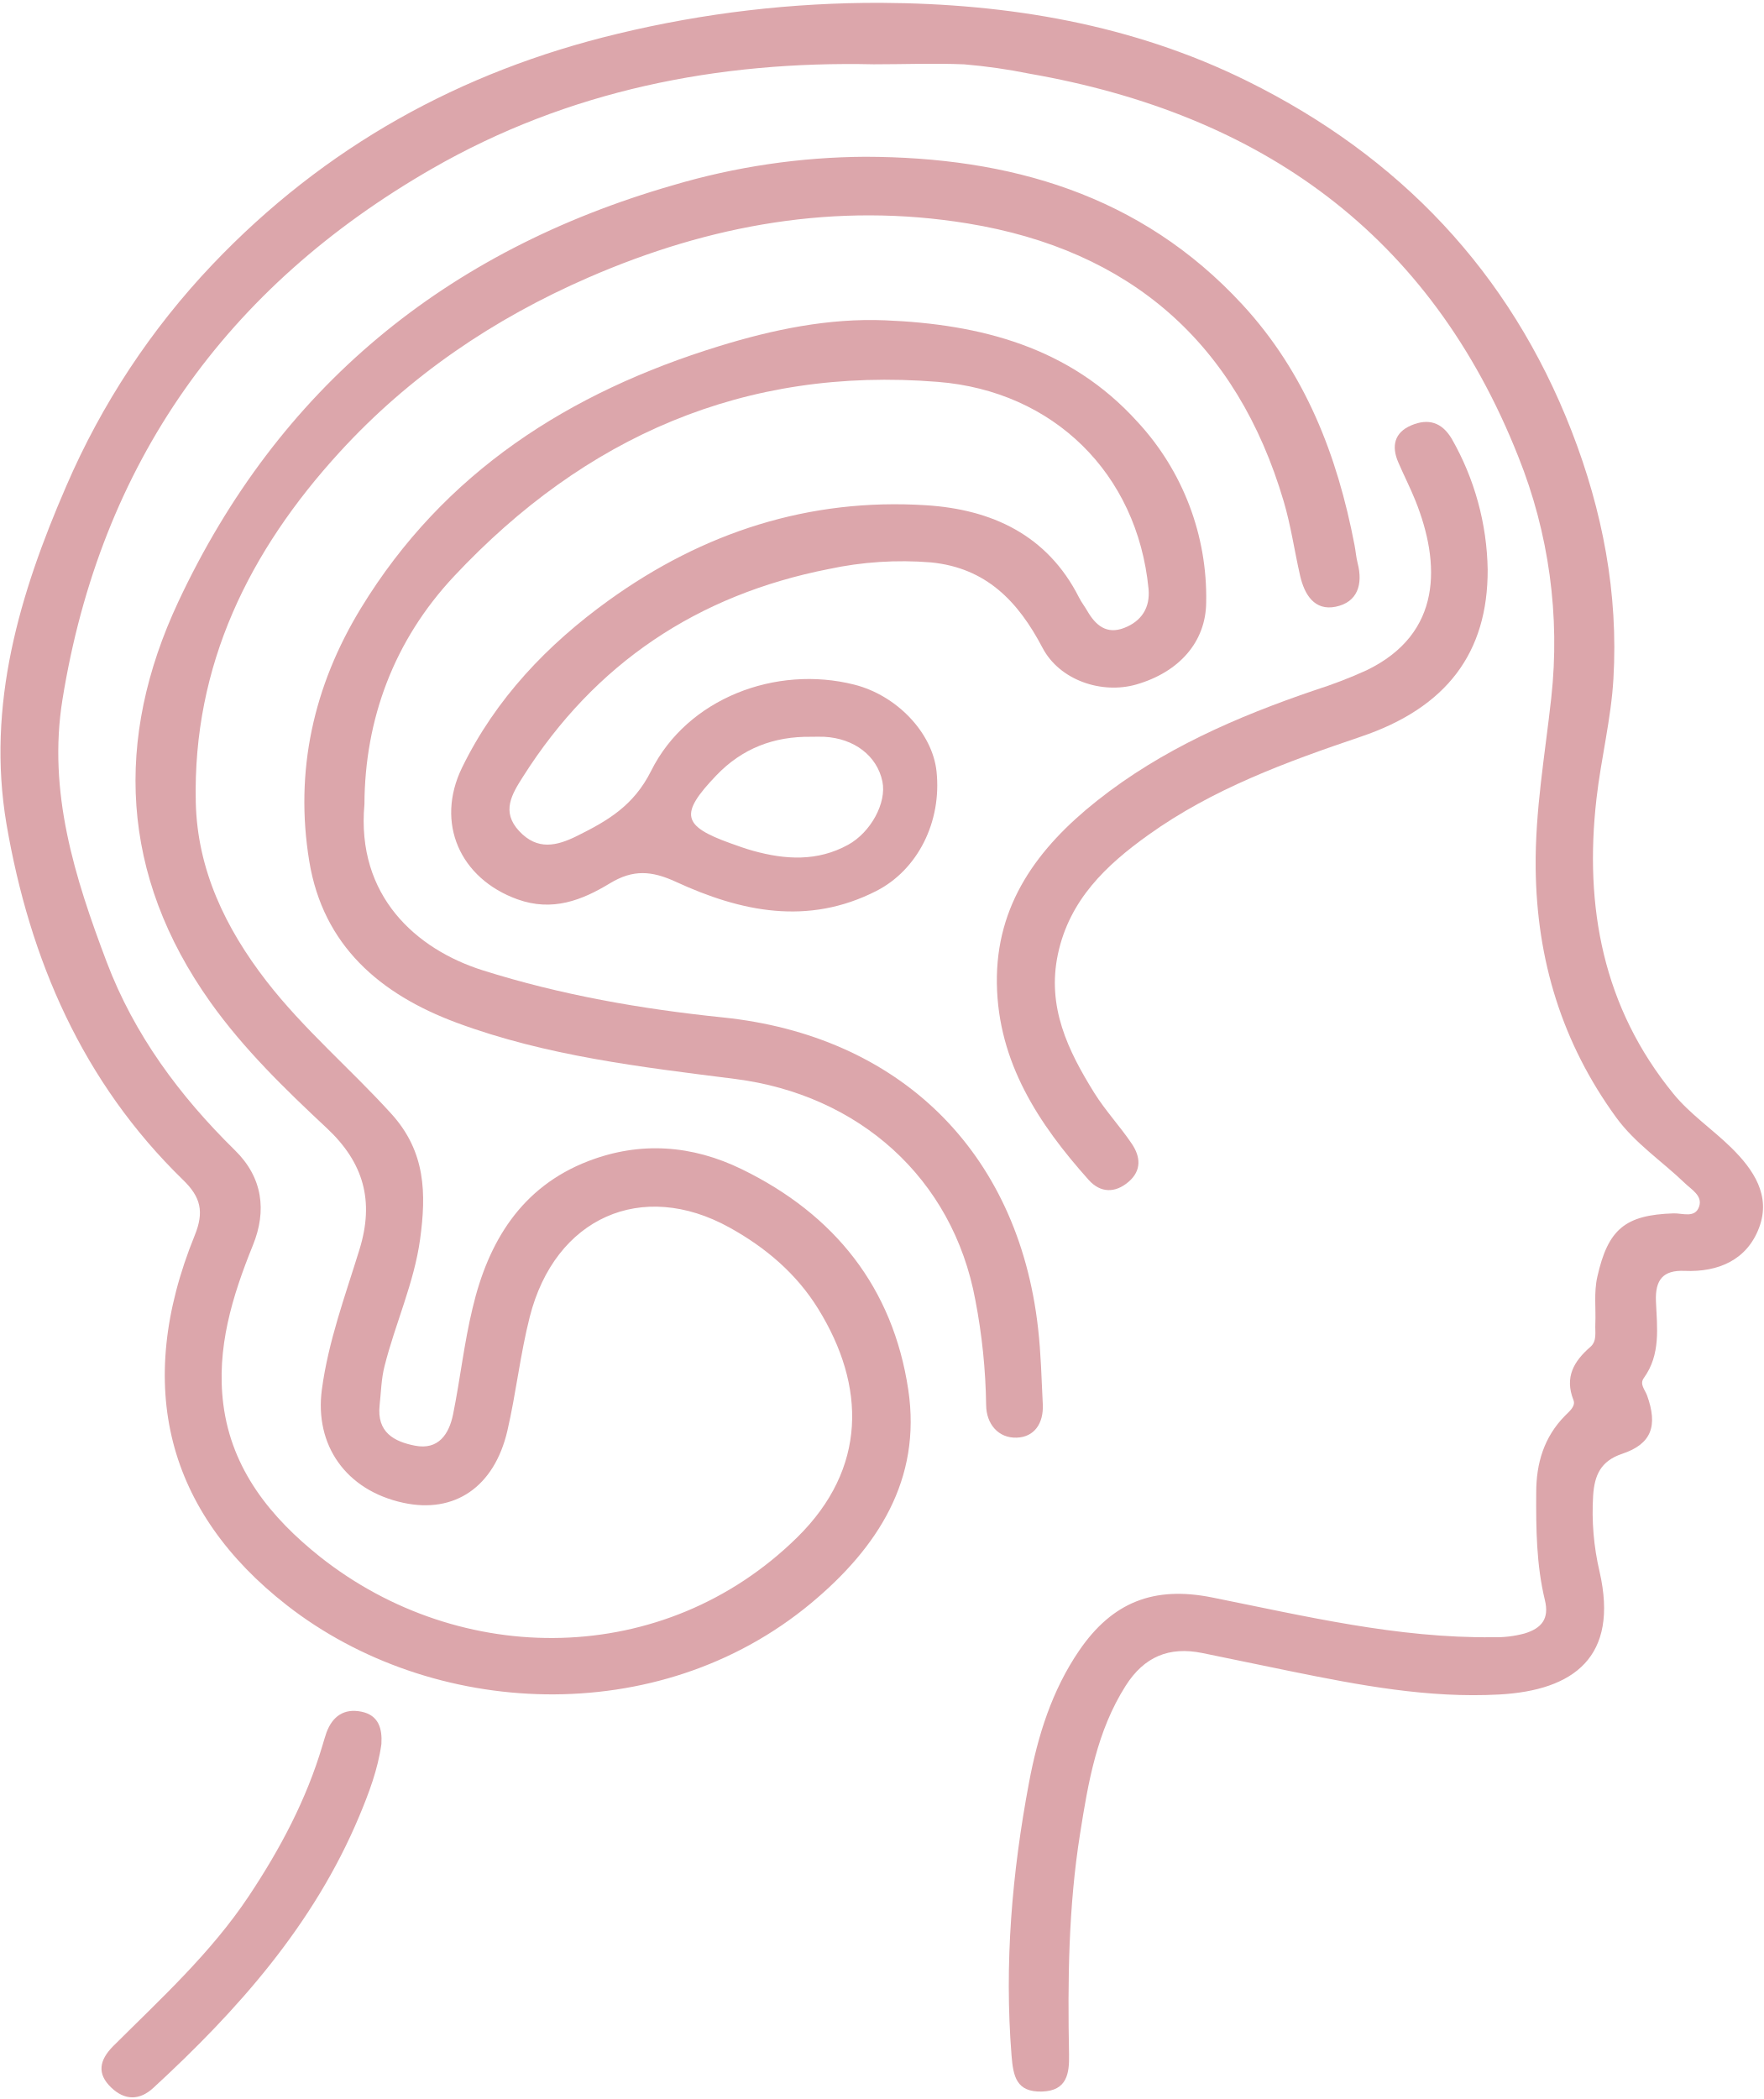
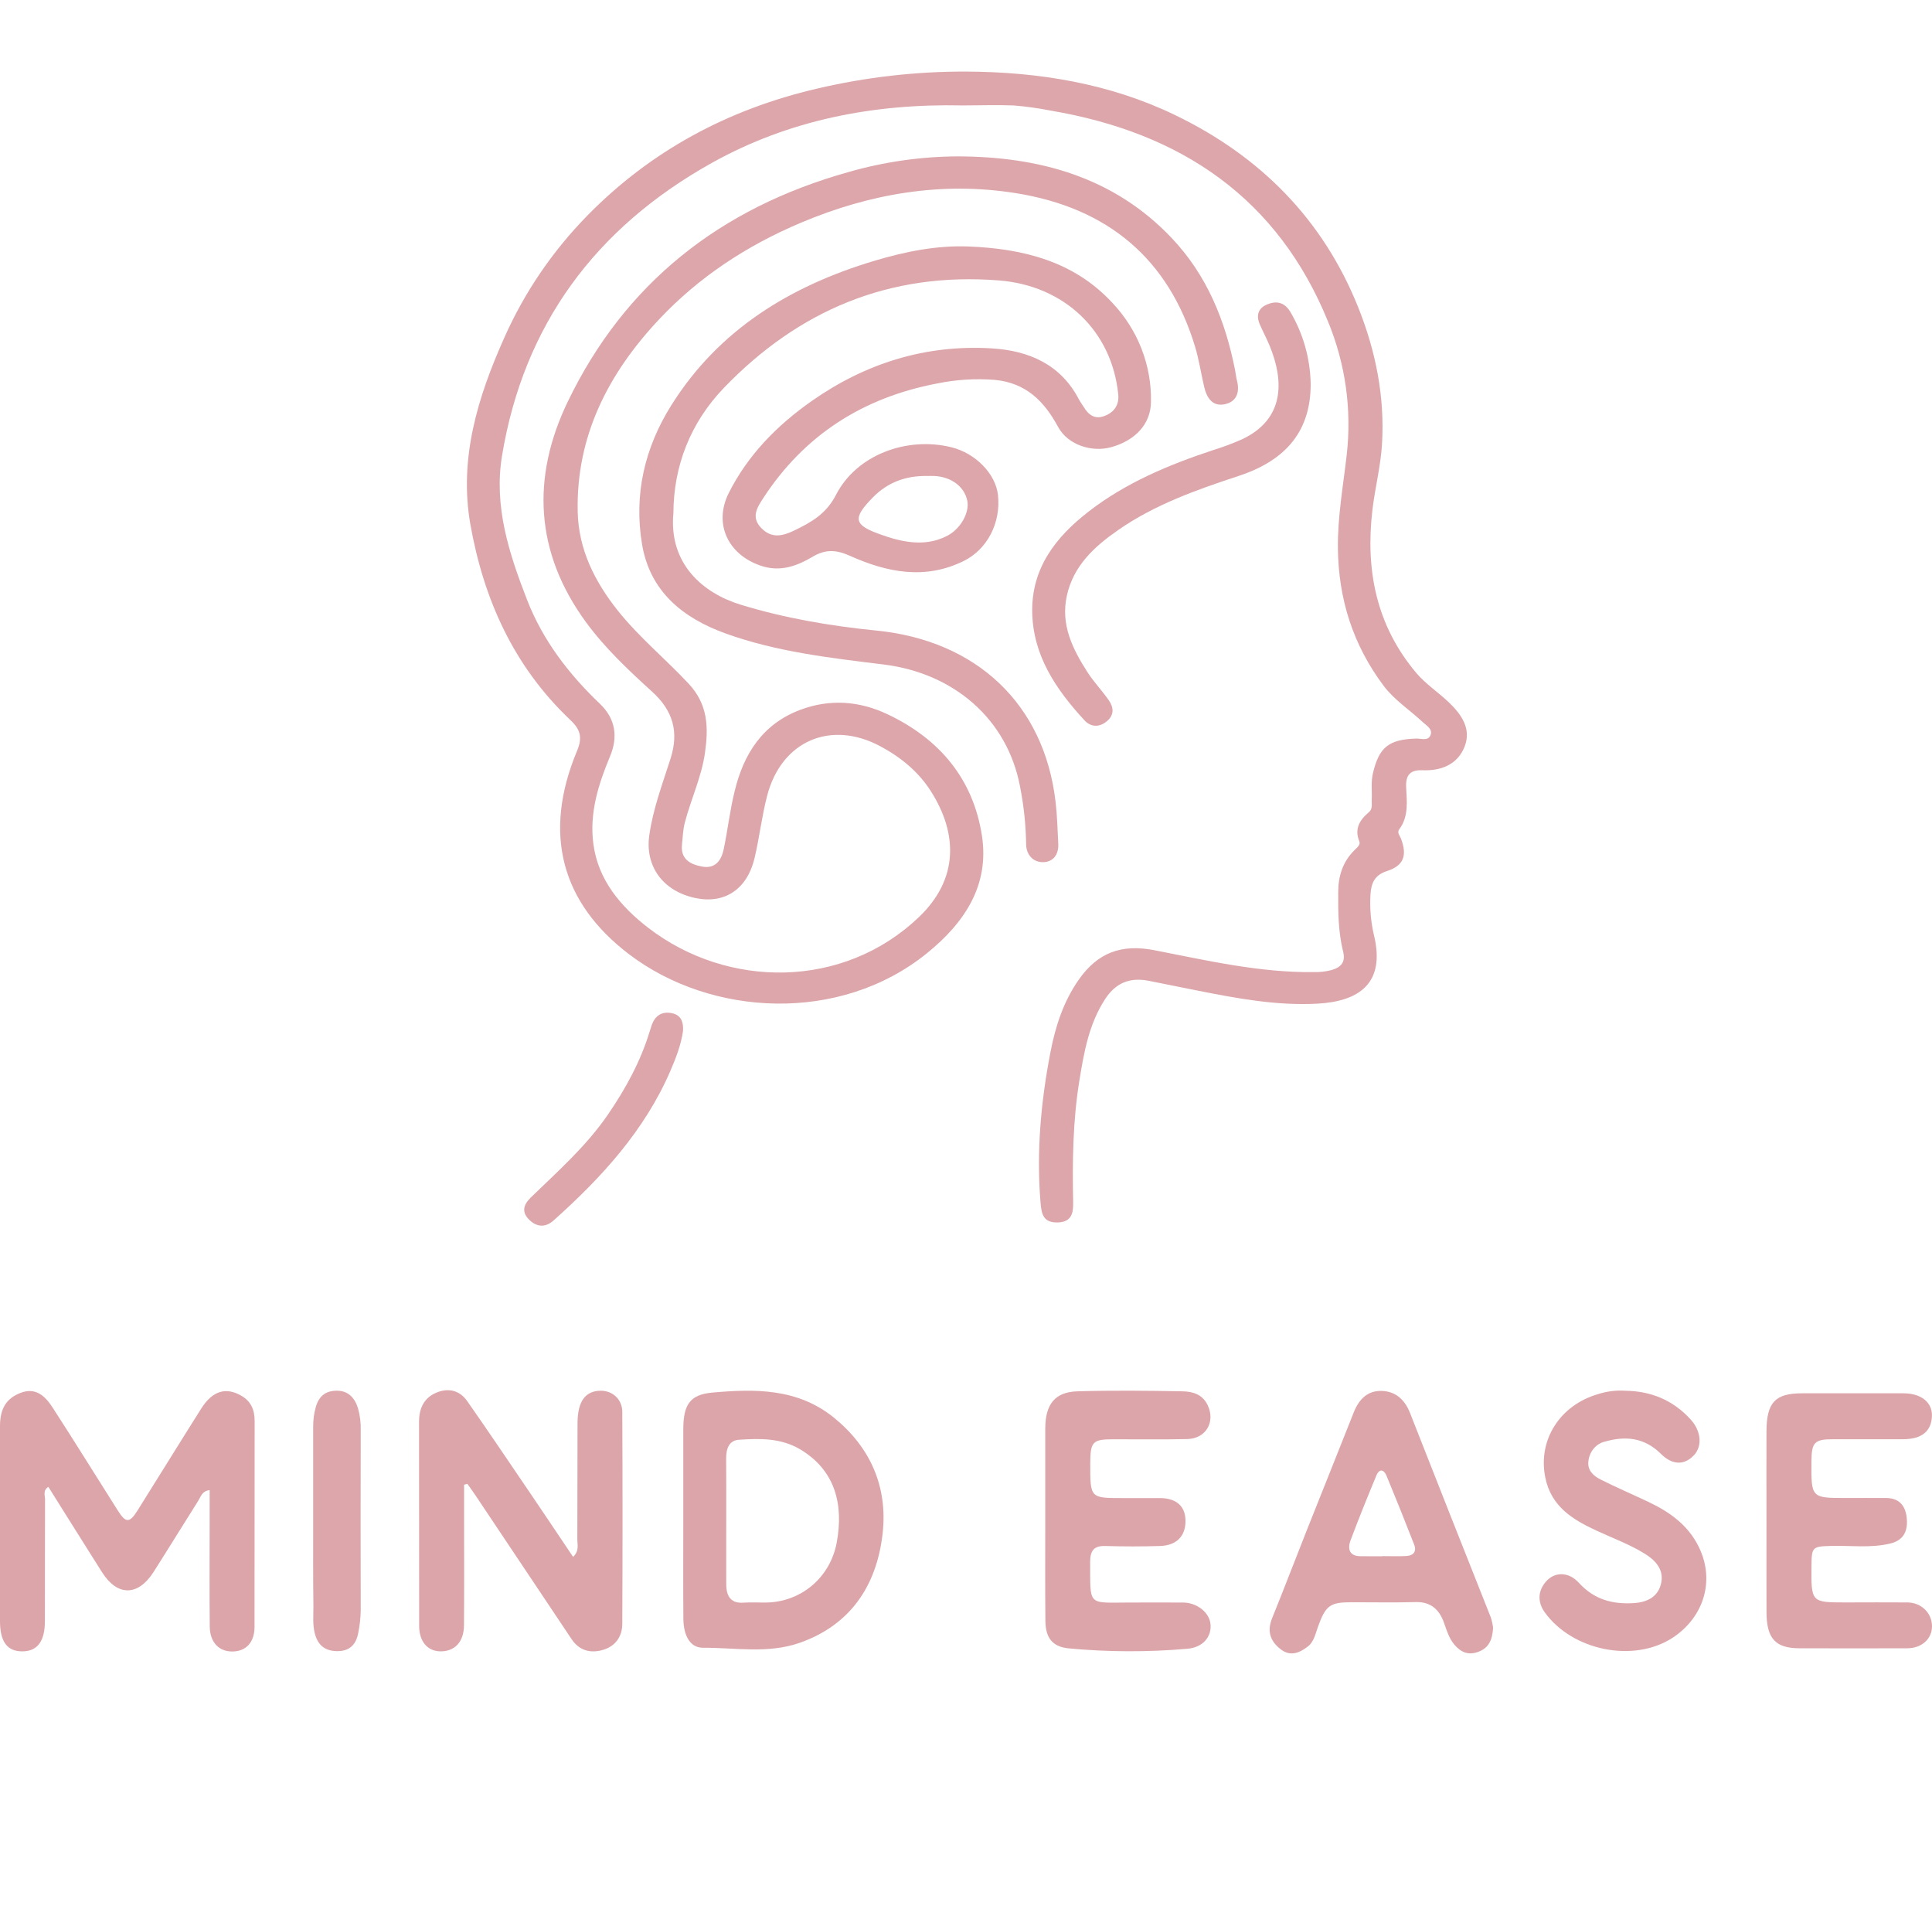
- <svg xmlns="http://www.w3.org/2000/svg" width="452" height="538" viewBox="0 0 452 538" fill="none">
-   <path d="M224 16.48C183.95 15.59 145.66 23.17 110.77 43.22C57.98 73.56 25.77 118.77 16.01 179.31C12.2 202.96 19.15 224.89 27.32 246.51C34.39 265.2 46.03 280.9 60.21 294.82C67.36 301.82 68.4 310.34 64.83 319.15C59.51 332.29 55.42 345.59 57.24 359.93C59.38 376.73 69.46 389 82 399C118 427.54 170.25 427.61 204.38 394C222.26 376.38 221.96 355.25 209.7 335.45C204.14 326.45 196.23 319.74 186.96 314.62C164.54 302.22 142.24 312.04 135.77 337.57C133.34 347.15 132.28 357.07 130.05 366.71C126.69 381.17 116.48 388.03 103.39 385.19C88.59 381.99 80.59 370.33 82.5 356.14C84.17 343.71 88.5 332.07 92.14 320.25C95.98 307.81 93.21 298 83.78 289.17C73.08 279.17 62.5 268.92 53.94 256.89C30.78 224.33 29.23 189.41 45.7 154.25C71.36 99.45 114.23 64.25 172.52 47.47C188.524 42.726 205.118 40.271 221.81 40.18C258.66 40.27 292.29 49.76 318.39 78.01C334.58 95.54 342.77 116.72 347.18 139.7C347.48 141.24 347.59 142.83 347.98 144.35C349.38 149.76 347.98 154.35 342.36 155.51C336.93 156.62 334.36 152.42 333.25 147.62C331.79 141.26 330.88 134.75 329.03 128.51C317.03 87.85 289.64 64.07 248.03 57.27C214.37 51.76 182.03 57.55 150.84 71.12C126.5 81.72 104.93 96.32 87.03 115.91C63.87 141.24 49.39 170.49 50.18 205.63C50.57 222.89 57.77 237.86 68.26 251.43C77.84 263.81 89.8 273.91 100.26 285.43C109.17 295.21 109.26 305.98 107.68 317.62C106.13 328.88 101.31 339.23 98.56 350.17C97.71 353.51 97.67 356.85 97.3 360.17C96.54 367.11 101 369.51 106.39 370.55C112.39 371.71 115.1 367.55 116.12 362.55C117.95 353.55 118.95 344.28 121.12 335.32C125.12 318.32 133.59 304.22 150.81 297.6C164.1 292.49 177.39 293.46 190.18 299.71C213.95 311.3 228.88 330.06 232.8 356.2C236.26 379.26 224.92 396.74 207.91 410.9C168.58 443.63 110.54 440.32 73.57 411.48C42.96 387.61 34.16 355.42 49.9 316.67C52.37 310.6 51.48 306.84 46.9 302.41C21.16 277.35 7.63 246.02 1.66 211.21C-3.5 180.66 5 152.18 17 124.56C26.04 103.564 38.729 84.337 54.48 67.77C83.14 37.66 117.95 18.33 158.29 8.66C180.432 3.302 203.14 0.639 225.92 0.73C258.48 0.91 290.3 6.24 319.71 20.79C358.63 40.04 386.94 69.61 402.82 110.48C410.76 130.93 414.82 152.1 413.54 173.98C412.95 184.27 410.37 194.42 409.2 204.69C406.03 232.41 410.85 258.24 428.93 280.36C433.16 285.55 438.93 289.44 443.76 294.18C449.46 299.79 453.97 306.45 450.88 314.67C447.79 322.89 440.5 326.12 431.77 325.74C426.27 325.51 424.2 328.02 424.44 333.57C424.73 340.25 425.7 347.17 421.32 353.22C420.19 354.78 421.63 356.22 422.15 357.63C424.98 365.47 423.33 370.11 415.78 372.63C410.21 374.49 408.68 378.22 408.34 383.34C407.933 389.886 408.489 396.456 409.99 402.84C414.99 424.7 403.38 433.27 384.29 434.32C366.08 435.32 348.29 431.92 330.62 428.32C323.11 426.81 315.62 425.19 308.11 423.68C299.67 421.99 293.29 424.58 288.51 432.1C281.14 443.72 278.92 456.81 276.85 469.93C273.85 488.7 273.64 507.66 274.01 526.63C274.1 531.4 273.52 535.89 267.1 536.09C260.51 536.29 259.7 532.22 259.27 526.83C257.39 503.29 259.4 480.02 263.74 456.94C265.99 444.94 269.6 433.29 276.64 423.01C285.14 410.61 295.78 406.47 310.64 409.44C334.47 414.22 358.18 419.93 382.73 419.64C385.429 419.709 388.123 419.389 390.73 418.69C395.17 417.35 397.13 414.89 395.98 410.15C393.79 401.09 393.69 391.85 393.75 382.58C393.75 375.04 395.75 368.33 401.14 362.86C402.26 361.73 403.91 360.43 403.3 358.86C400.98 352.99 403.38 348.92 407.65 345.21C409.36 343.73 408.81 341.44 408.9 339.43C409.08 335.38 408.5 331.33 409.41 327.28C412.15 315.05 416.54 311.4 428.96 311C431.24 310.93 434.51 312.33 435.52 309.21C436.42 306.44 433.52 304.9 431.8 303.21C425.96 297.6 419.11 293.08 414.25 286.42C400.38 267.36 393.87 246.06 393.61 222.52C393.45 207.76 396.01 193.4 397.61 178.86C399.917 157.883 397.018 136.66 389.17 117.07C366.56 59.91 323.17 29.23 263.83 18.88C258.308 17.757 252.725 16.959 247.11 16.49C239.4 16.17 231.69 16.48 224 16.48Z" fill="#DCA6AB" />
-   <path d="M93.41 206.14C91.27 229.71 106.75 243.32 123.66 248.68C143.72 255.03 164.43 258.63 185.19 260.77C230.39 265.42 260.91 294.96 266.06 340.37C266.81 346.91 266.95 353.37 267.28 359.92C267.52 364.92 265.04 368.34 260.61 368.49C255.89 368.66 252.79 364.98 252.76 360.12C252.632 351.103 251.709 342.115 250 333.26C244.22 301.9 220.06 280.56 188.36 276.54C164.31 273.49 140.02 270.67 117.03 262.13C97.41 254.84 82.82 242.37 79.27 220.75C75.47 197.64 80.36 175.8 92.5 155.9C113.8 120.96 145.99 100.52 184.3 88.73C198.12 84.47 212.38 81.5 226.86 82.1C251.34 83.1 274.19 88.93 291.53 108.1C303.173 120.657 309.492 137.239 309.16 154.36C309.09 164.59 302.16 172.31 291.22 175.45C282.48 177.95 271.64 174.45 267.22 166.06C260.93 154.06 252.72 145.55 238.63 144.15C229.84 143.434 220.993 144.01 212.37 145.86C178.82 152.47 152.49 169.99 134.08 199.03C131.2 203.56 128.41 208.03 133.08 213.03C137.75 218.03 142.7 216.84 147.89 214.27C155.68 210.4 162.4 206.57 166.89 197.59C176.16 178.98 198.89 170.4 218.96 175.48C229.89 178.24 238.96 187.81 240.04 197.67C241.43 210.67 235.2 222.93 224.67 228.34C207.07 237.34 189.86 233.68 173.24 226.02C166.99 223.14 162.24 222.84 156.39 226.37C149.17 230.76 141.6 233.73 132.64 230.51C117.91 225.21 111.51 210.93 118.44 196.73C127.06 179.08 140.29 165.22 156.04 153.87C180.26 136.43 207.4 127.6 237.35 129.5C254.14 130.56 268.44 137.07 276.57 153.15C277.18 154.36 278.02 155.44 278.7 156.61C280.82 160.28 283.64 162.67 288.1 160.96C292.56 159.25 294.86 155.78 294.38 150.88C291.49 121.38 270.08 100.25 240.38 97.88C190.79 93.88 149.88 111.96 116.38 147.7C100.93 164.18 93.5 184.42 93.41 206.14ZM207.86 188.85C198.35 188.71 190.17 191.85 183.57 198.78C174.14 208.65 174.8 211.69 187.28 216.16C189.19 216.85 191.11 217.54 193.06 218.08C201.33 220.37 209.5 220.85 217.36 216.54C223.19 213.34 227.3 205.79 226.17 200.3C224.81 193.75 218.97 189.25 211.25 188.85C210.12 188.8 209 188.85 207.86 188.85Z" fill="#DCA6AB" />
-   <path d="M381.31 146C381.38 167.31 370.78 181.39 348.8 188.82C329.72 195.28 310.8 202.2 294.3 214.03C283.5 221.75 274.12 230.65 271.16 244.54C268.28 258.07 273.73 269.27 280.47 280.11C283.32 284.68 287.08 288.69 290.1 293.17C292.29 296.43 292.7 299.96 289.27 302.91C285.84 305.86 282.06 305.79 279.06 302.45C266.18 288.05 255.83 272.29 255.51 252.12C255.2 231.79 266.04 217.26 281.16 205.26C297.85 192 317.06 183.7 337 176.9C341.514 175.47 345.939 173.77 350.25 171.81C369.84 162.36 369.18 144.32 362.82 128.39C361.48 125.04 359.82 121.82 358.4 118.51C356.59 114.34 357.4 110.85 361.73 109.02C366.06 107.19 369.54 108.18 372.09 112.45C377.944 122.677 381.116 134.218 381.31 146Z" fill="#DCA6AB" />
-   <path d="M97.76 447C96.86 453.52 94.54 459.64 92.02 465.65C80.4 493.32 61.02 515.16 39.3 535.15C35.75 538.42 31.96 538.39 28.49 535.05C24.78 531.5 25.49 528.05 28.92 524.54C41.18 512.32 54 500.66 63.77 486C71.83 473.88 78.55 461.25 82.68 447.29C83 446.21 83.32 445.12 83.68 444.07C85.22 439.91 88.17 437.83 92.61 438.72C97.05 439.61 98 443.05 97.76 447Z" fill="#DCA6AB" />
+ <svg xmlns="http://www.w3.org/2000/svg" width="1080" height="1069" viewBox="0 0 1080 1069" fill="none">
+   <path d="M117.202 832.836C112.883 833.355 112.255 836.558 110.847 838.761C102.469 852.004 94.28 865.348 85.842 878.604C77.097 892.277 65.571 892.265 56.992 878.68C46.98 862.854 37.052 847.029 27.028 831.026C23.845 833.026 25.194 835.9 25.182 838.141C25.064 860.753 25.182 883.352 25.099 905.964C25.099 917.358 20.934 922.916 12.508 922.967C4.083 923.017 0.012 917.649 0 906.052C0 869.716 0 833.376 0 797.032C0 787.106 3.704 781.548 11.325 778.56C19.987 775.155 25.265 780.269 29.525 786.866C41.821 805.856 53.761 825.189 65.914 844.332C70.328 851.308 72.411 851.333 76.849 844.269C88.777 825.278 100.516 806.211 112.468 787.296C118.811 777.244 126.361 775.091 135.035 780.168C140.325 783.27 142.361 787.967 142.349 794.272C142.278 832.621 142.349 870.97 142.278 909.306C142.278 917.839 137.627 922.878 130.148 923.043C122.456 923.207 117.344 917.978 117.249 909.053C117.06 890.176 117.19 871.286 117.19 852.397L117.202 832.836Z" fill="#DCA5AA" />
+   <path d="M259.433 829.823V850.979C259.433 870.134 259.527 889.302 259.373 908.47C259.302 917.738 254.095 923.144 245.989 922.954C238.889 922.777 234.321 917.371 234.309 908.736C234.309 870.754 234.309 832.646 234.25 794.601C234.25 786.828 237.244 781.194 243.859 778.396C250.474 775.598 256.876 776.927 261.184 783.105C273.503 800.678 285.491 818.555 297.561 836.28C305.158 847.472 312.673 858.727 320.365 870.159C323.915 866.754 322.732 863.411 322.732 860.487C322.838 838.749 322.732 817.01 322.838 795.272C322.921 783.181 327.205 777.433 335.642 777.294C342.281 777.18 347.831 781.991 347.866 789.081C348.048 828.548 348.048 868.02 347.866 907.495C347.866 914.915 343.807 920.067 337.358 922.055C330.518 924.169 324.021 922.853 319.525 916.143C301.656 889.479 283.814 862.795 266 836.09C264.474 833.824 262.876 831.595 261.267 829.354L259.433 829.823Z" fill="#DCA5AA" />
+   <path d="M381.959 850.549C381.959 833.381 381.959 816.213 381.959 799.046C381.959 785.283 385.51 779.485 398.065 778.346C421.875 776.206 445.862 775.813 466.287 792.437C486.263 808.693 496.451 830.786 493.363 857.398C489.896 887.163 474.654 908.483 447.093 918.169C429.342 924.423 411.011 920.853 392.953 920.954C385.853 920.954 382.09 914.358 382.007 904.647C381.853 886.606 381.959 868.577 381.959 850.549ZM405.982 849.435C405.982 861.437 405.923 873.49 405.982 885.416C405.982 892.139 408.55 896.279 415.65 895.747C419.91 895.443 424.194 895.747 428.466 895.671C447.519 895.354 464.051 882.035 467.754 862.044C471.695 840.686 466.76 821.708 447.424 810.136C436.549 803.641 424.857 803.933 413.106 804.692C407.544 805.047 405.899 809.693 405.923 815.15C406.018 826.595 405.982 838.015 405.982 849.435Z" fill="#DCA5AA" />
+   <path d="M584.306 850.105C584.306 832.925 584.306 815.757 584.306 798.577C584.306 784.853 589.69 777.991 602.328 777.624C621.854 777.054 641.38 777.269 660.929 777.624C666.503 777.725 672.183 779.156 675.13 785.435C679.532 794.728 674.112 804.072 663.71 804.312C649.806 804.641 635.877 804.388 621.961 804.439C610.801 804.439 609.512 805.907 609.464 817.745C609.405 837.293 609.405 837.293 627.416 837.293C634.374 837.293 641.333 837.293 648.291 837.293C657.367 837.293 662.42 841.623 662.693 849.409C663 858.272 657.959 863.791 648.433 864.083C638.272 864.387 628.102 864.387 617.925 864.083C611.689 863.88 609.346 866.514 609.393 873.16C609.559 897.405 607.725 895.81 629.972 895.683C640.41 895.633 650.847 895.633 661.284 895.683C669.047 895.683 675.97 901.14 676.668 907.597C677.449 914.725 672.503 920.815 663.651 921.524C641.54 923.45 619.315 923.37 597.216 921.283C588.294 920.346 584.471 915.434 584.377 905.901C584.199 887.327 584.317 868.716 584.306 850.105Z" fill="#DCA5AA" />
+   <path d="M834.649 909.85C834.247 916.523 832.283 920.954 826.614 923.144C820.946 925.334 816.686 923.587 812.97 919.169C810.047 915.712 808.722 911.332 807.219 907.04C804.497 899.266 799.515 895.215 791.361 895.43C779.35 895.759 767.315 895.506 755.292 895.519C743.588 895.519 741.091 897.304 736.843 908.977C735.388 912.965 734.536 917.548 731.246 920.131C726.607 923.79 721.329 926.081 715.791 921.713C710.253 917.345 708.134 911.939 711.057 904.596C717.732 888.138 724.074 871.464 730.642 854.929C739.293 833.127 748.073 811.402 756.677 789.575C759.67 781.979 764.487 777.18 772.368 777.408C780.025 777.624 785.184 782.08 788.19 789.676C803.179 827.802 818.24 865.901 833.371 903.976C833.98 905.883 834.408 907.852 834.649 909.85ZM772.759 869.805V869.729C777.291 869.729 781.835 869.944 786.368 869.653C789.918 869.438 792.071 867.286 790.533 863.323C785.515 850.434 780.364 837.601 775.078 824.822C773.623 821.303 771.078 820.669 769.41 824.67C764.44 836.647 759.54 848.725 754.996 860.854C753.02 866.159 754.665 869.856 760.747 869.792C764.688 869.792 768.688 869.83 772.7 869.83L772.759 869.805Z" fill="#DCA5AA" />
+   <path d="M987.471 850.472C987.471 833.596 987.4 816.719 987.471 799.83C987.566 783.878 992.382 778.763 1007.16 778.738C1026.16 778.738 1045.15 778.738 1064.13 778.738C1073.89 778.738 1080.18 783.802 1079.96 791.297C1079.72 799.957 1074.3 804.388 1063.75 804.413C1050.65 804.413 1037.54 804.413 1024.44 804.413C1014.3 804.413 1012.68 806.236 1012.61 816.719C1012.46 837.255 1012.46 837.255 1032.03 837.255C1039.5 837.255 1046.99 837.191 1054.51 837.255C1061.07 837.356 1064.99 840.888 1065.83 847.978C1066.73 855.575 1064.22 860.829 1056.84 862.652C1045.74 865.386 1034.46 863.715 1023.28 864.045C1013.21 864.348 1012.71 864.665 1012.63 875.097C1012.45 895.607 1012.45 895.607 1031.75 895.62C1043.26 895.62 1054.76 895.506 1066.26 895.62C1074.2 895.734 1080.07 901.672 1080 909.103C1079.93 916.054 1074.2 921.207 1066.22 921.245C1046.16 921.304 1026.1 921.304 1006.05 921.245C992.465 921.245 987.53 915.877 987.483 900.988C987.435 884.225 987.471 867.349 987.471 850.472Z" fill="#DCA5AA" />
+   <path d="M908.481 777.307C922.681 777.472 935.13 782.371 945.165 793.449C950.988 799.906 951.686 808.262 946.94 813.314C941.615 818.998 934.929 819.011 928.468 812.592C919.226 803.4 908.634 802.463 897.156 805.73C894.773 806.288 892.609 807.62 890.961 809.544C889.313 811.468 888.261 813.89 887.949 816.479C887.168 821.859 890.884 824.987 894.813 826.949C903.499 831.317 912.409 835.153 921.19 839.293C932.894 844.813 943.497 852.08 949.591 864.5C958.833 883.162 952.585 903.925 934.87 915.446C913.226 929.499 879.003 922.637 863.524 901.153C859.24 895.215 859.678 888.682 864.707 883.428C869.441 878.452 876.979 878.452 882.636 884.694C891.251 894.126 901.57 896.734 913.321 896C920.764 895.531 926.965 892.531 928.61 884.744C930.196 877.249 925.415 872.084 919.45 868.4C910.859 863.082 901.487 859.702 892.446 855.486C879.429 849.434 867.121 842.243 863.808 825.721C859.583 804.73 872.092 785.296 893.392 779.168C898.279 777.598 903.388 776.967 908.481 777.307Z" fill="#DCA5AA" />
+   <path d="M175.069 850.599C175.069 832.875 175.069 815.15 175.069 797.425C175.033 793.714 175.52 790.017 176.513 786.461C178.311 780.055 182.252 777.257 188.406 777.282C194.559 777.307 198.263 781.169 200.086 786.967C201.253 791.067 201.781 795.345 201.648 799.628C201.553 833.102 201.553 866.577 201.648 900.052C201.573 904.311 201.105 908.551 200.251 912.712C198.961 919.777 194.796 922.929 188.418 922.841C182.039 922.752 177.838 919.954 176.004 913.067C174.655 907.939 175.247 902.837 175.199 897.722C174.986 882.073 175.057 866.336 175.069 850.599Z" fill="#DCA6AB" />
+   <path d="M538.022 58.926C488.465 57.857 441.086 66.965 397.914 91.055C332.593 127.509 292.737 181.829 280.66 254.568C275.946 282.984 284.546 309.333 294.655 335.309C303.403 357.765 317.806 376.629 335.352 393.354C344.199 401.765 345.486 412.001 341.069 422.587C334.486 438.375 329.425 454.355 331.677 471.584C334.325 491.77 346.798 506.512 362.315 518.527C406.86 552.818 471.513 552.902 513.744 512.52C535.869 491.349 535.497 465.961 520.327 442.171C513.447 431.358 503.66 423.296 492.189 417.144C464.447 402.245 436.854 414.044 428.848 444.719C425.841 456.229 424.53 468.148 421.77 479.73C417.613 497.104 404.979 505.347 388.782 501.934C370.469 498.09 360.57 484.08 362.933 467.031C365 452.096 370.358 438.11 374.862 423.908C379.613 408.962 376.186 397.175 364.517 386.566C351.277 374.551 338.186 362.235 327.594 347.781C298.936 308.66 297.018 266.703 317.398 224.458C349.149 158.616 402.195 116.322 474.322 96.161C494.124 90.461 514.658 87.512 535.312 87.402C580.909 87.51 622.522 98.913 654.817 132.855C674.85 153.918 684.985 179.366 690.441 206.976C690.813 208.827 690.949 210.737 691.431 212.563C693.164 219.063 691.431 224.578 684.477 225.972C677.758 227.306 674.578 222.259 673.205 216.492C671.398 208.851 670.272 201.029 667.983 193.531C653.135 144.678 619.243 116.106 567.756 107.936C526.106 101.316 486.089 108.272 447.495 124.577C417.378 137.313 390.688 154.855 368.539 178.392C339.881 208.827 321.964 243.971 322.941 286.192C323.424 306.93 332.333 324.916 345.313 341.221C357.167 356.095 371.966 368.231 384.909 382.072C395.934 393.823 396.045 406.763 394.09 420.748C392.172 434.277 386.208 446.713 382.806 459.858C381.754 463.871 381.704 467.884 381.246 471.873C380.306 480.211 385.825 483.095 392.494 484.344C399.918 485.738 403.272 480.74 404.534 474.732C406.798 463.919 408.036 452.781 410.721 442.015C415.67 421.59 426.151 404.648 447.458 396.694C463.903 390.555 480.348 391.72 496.174 399.229C525.586 413.155 544.06 435.695 548.911 467.103C553.192 494.809 539.16 515.812 518.112 532.825C469.446 572.15 397.629 568.173 351.884 533.522C314.008 504.842 303.119 466.165 322.595 419.607C325.651 412.314 324.55 407.796 318.883 402.474C287.033 372.364 270.291 334.72 262.904 292.896C256.519 256.19 267.037 221.971 281.885 188.785C293.071 163.559 308.773 140.457 328.262 120.552C363.725 84.374 406.798 61.149 456.714 49.531C484.111 43.092 512.209 39.893 540.397 40.003C580.686 40.219 620.06 46.623 656.451 64.105C704.609 87.234 739.639 122.763 759.289 171.868C769.114 196.439 774.137 221.875 772.553 248.164C771.823 260.527 768.631 272.723 767.183 285.062C763.261 318.368 769.225 349.403 791.597 375.98C796.831 382.216 803.97 386.89 809.947 392.585C817 399.326 822.581 407.328 818.757 417.204C814.934 427.08 805.913 430.961 795.111 430.505C788.305 430.228 785.744 433.244 786.041 439.913C786.4 447.939 787.6 456.253 782.18 463.522C780.782 465.396 782.564 467.127 783.207 468.821C786.709 478.241 784.667 483.816 775.325 486.843C768.433 489.078 766.54 493.56 766.119 499.712C765.615 507.576 766.303 515.47 768.161 523.141C774.348 549.406 759.982 559.703 736.36 560.964C713.828 562.166 691.815 558.081 669.95 553.755C660.658 551.941 651.39 549.995 642.097 548.18C631.654 546.15 623.759 549.262 617.845 558.297C608.725 572.259 605.978 587.986 603.417 603.75C599.705 626.302 599.445 649.083 599.903 671.876C600.014 677.607 599.296 683.002 591.352 683.242C583.198 683.482 582.196 678.592 581.664 672.116C579.338 643.832 581.825 615.873 587.195 588.143C589.979 573.724 594.446 559.727 603.157 547.375C613.675 532.477 626.84 527.502 645.228 531.071C674.714 536.814 704.052 543.675 734.43 543.326C737.769 543.409 741.103 543.025 744.329 542.185C749.823 540.575 752.248 537.619 750.825 531.924C748.115 521.038 747.992 509.936 748.066 498.798C748.066 489.739 750.541 481.677 757.21 475.105C758.596 473.747 760.638 472.185 759.883 470.299C757.012 463.246 759.982 458.356 765.265 453.898C767.381 452.12 766.701 449.368 766.812 446.953C767.035 442.087 766.317 437.221 767.443 432.355C770.834 417.661 776.266 413.275 791.634 412.794C794.455 412.71 798.501 414.392 799.751 410.644C800.865 407.316 797.276 405.465 795.148 403.435C787.922 396.694 779.446 391.263 773.432 383.261C756.27 360.361 748.214 334.769 747.893 306.485C747.695 288.751 750.862 271.497 752.842 254.027C755.696 228.823 752.109 203.324 742.399 179.786C714.422 111.108 660.732 74.246 587.306 61.81C580.474 60.461 573.566 59.502 566.617 58.938C557.077 58.554 547.537 58.926 538.022 58.926Z" fill="#DCA6AB" />
+   <path d="M376.433 286.804C373.785 315.124 392.94 331.476 413.864 337.916C438.685 345.546 464.311 349.871 489.999 352.443C545.928 358.03 583.693 393.522 590.066 448.083C590.994 455.941 591.167 463.702 591.575 471.572C591.872 477.58 588.803 481.689 583.322 481.869C577.481 482.073 573.646 477.652 573.608 471.812C573.45 460.978 572.308 450.179 570.193 439.54C563.041 401.861 533.146 376.221 493.922 371.39C464.163 367.726 434.107 364.338 405.66 354.077C381.382 345.318 363.329 330.335 358.936 304.358C354.234 276.592 360.285 250.351 375.307 226.441C401.663 184.46 441.494 159.901 488.898 145.735C505.998 140.617 523.643 137.048 541.56 137.769C571.851 138.971 600.125 145.976 621.581 169.009C635.988 184.096 643.808 204.02 643.396 224.59C643.31 236.882 634.735 246.157 621.198 249.93C610.383 252.934 596.97 248.729 591.501 238.648C583.718 224.23 573.559 214.005 556.124 212.323C545.248 211.462 534.3 212.154 523.631 214.377C482.117 222.319 449.537 243.37 426.757 278.262C423.193 283.704 419.741 289.075 425.52 295.083C431.298 301.09 437.423 299.66 443.845 296.573C453.484 291.923 461.799 287.321 467.355 276.531C478.826 254.171 506.951 243.862 531.785 249.966C545.31 253.282 556.533 264.781 557.869 276.628C559.589 292.247 551.88 306.978 538.851 313.478C517.073 324.291 495.778 319.894 475.212 310.69C467.479 307.23 461.601 306.87 454.363 311.111C445.429 316.385 436.062 319.954 424.975 316.085C406.749 309.717 398.829 292.56 407.404 275.498C418.071 254.292 434.441 237.639 453.93 224.002C483.899 203.047 517.481 192.438 554.54 194.721C575.316 195.994 593.01 203.816 603.07 223.136C603.825 224.59 604.865 225.888 605.706 227.294C608.329 231.703 611.819 234.575 617.337 232.52C622.856 230.466 625.702 226.296 625.108 220.409C621.532 184.965 595.04 159.577 558.29 156.729C496.928 151.923 446.307 173.646 404.855 216.588C385.738 236.389 376.544 260.708 376.433 286.804ZM518.05 266.03C506.283 265.862 496.161 269.635 487.995 277.961C476.326 289.82 477.143 293.473 492.585 298.843C494.949 299.672 497.324 300.501 499.737 301.15C509.97 303.902 520.08 304.479 529.805 299.3C537.019 295.455 542.105 286.384 540.707 279.788C539.024 271.918 531.798 266.511 522.245 266.03C520.847 265.97 519.461 266.03 518.05 266.03Z" fill="#DCA6AB" />
+   <path d="M732.673 214.546C732.759 240.15 719.643 257.067 692.446 265.994C668.837 273.756 645.426 282.07 625.009 296.284C611.645 305.56 600.039 316.253 596.376 332.942C592.812 349.199 599.556 362.656 607.896 375.68C611.423 381.171 616.075 385.989 619.812 391.372C622.522 395.289 623.029 399.53 618.785 403.074C614.541 406.619 609.863 406.535 606.151 402.522C590.214 385.22 577.407 366.284 577.011 342.05C576.628 317.623 590.041 300.165 608.75 285.747C629.402 269.815 653.172 259.843 677.845 251.672C683.431 249.954 688.906 247.912 694.24 245.557C718.48 234.202 717.663 212.527 709.794 193.387C708.136 189.362 706.082 185.493 704.325 181.516C702.085 176.506 703.087 172.313 708.445 170.114C713.803 167.915 718.109 169.105 721.264 174.235C728.508 186.523 732.432 200.39 732.673 214.546Z" fill="#DCA6AB" />
+   <path d="M381.816 576.199C380.702 584.033 377.831 591.386 374.713 598.607C360.335 631.853 336.354 658.094 309.479 682.112C305.086 686.041 300.396 686.005 296.103 681.992C291.512 677.727 292.391 673.581 296.635 669.364C311.805 654.682 327.668 640.672 339.757 623.058C349.73 608.496 358.046 593.321 363.156 576.548C363.552 575.25 363.948 573.94 364.393 572.679C366.299 567.68 369.949 565.181 375.443 566.251C380.937 567.32 382.113 571.453 381.816 576.199Z" fill="#DCA6AB" />
</svg>
